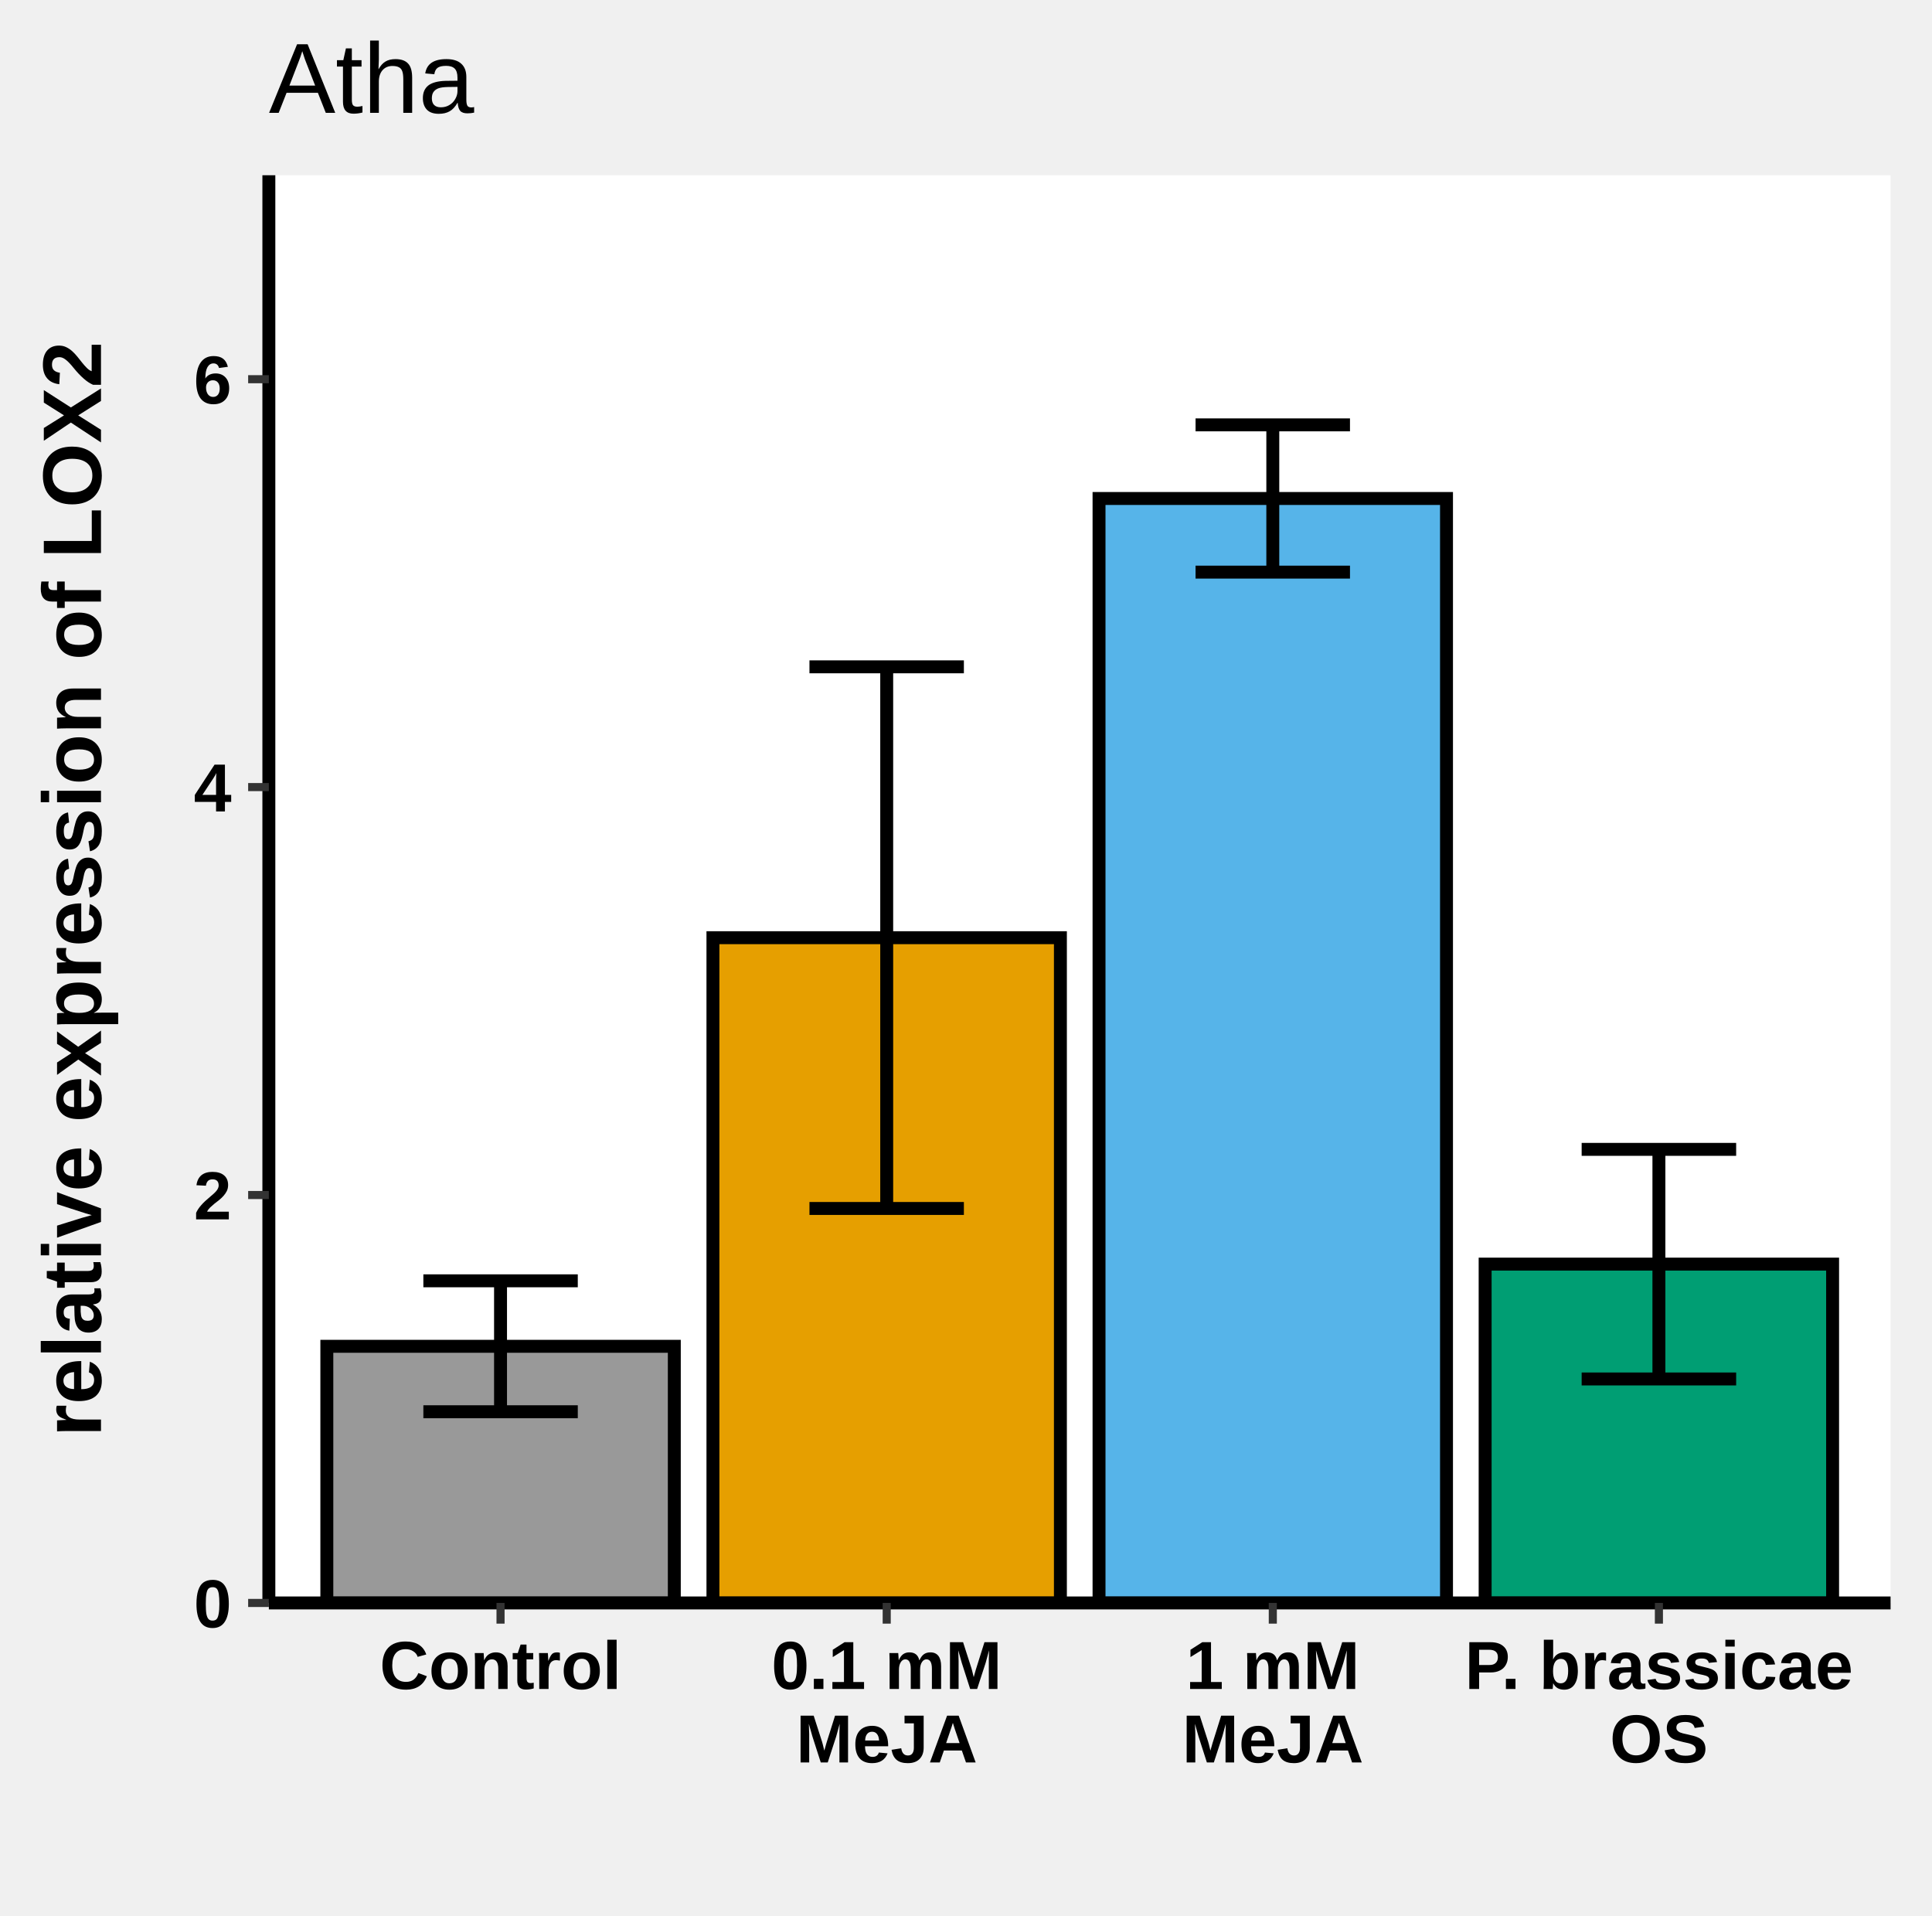
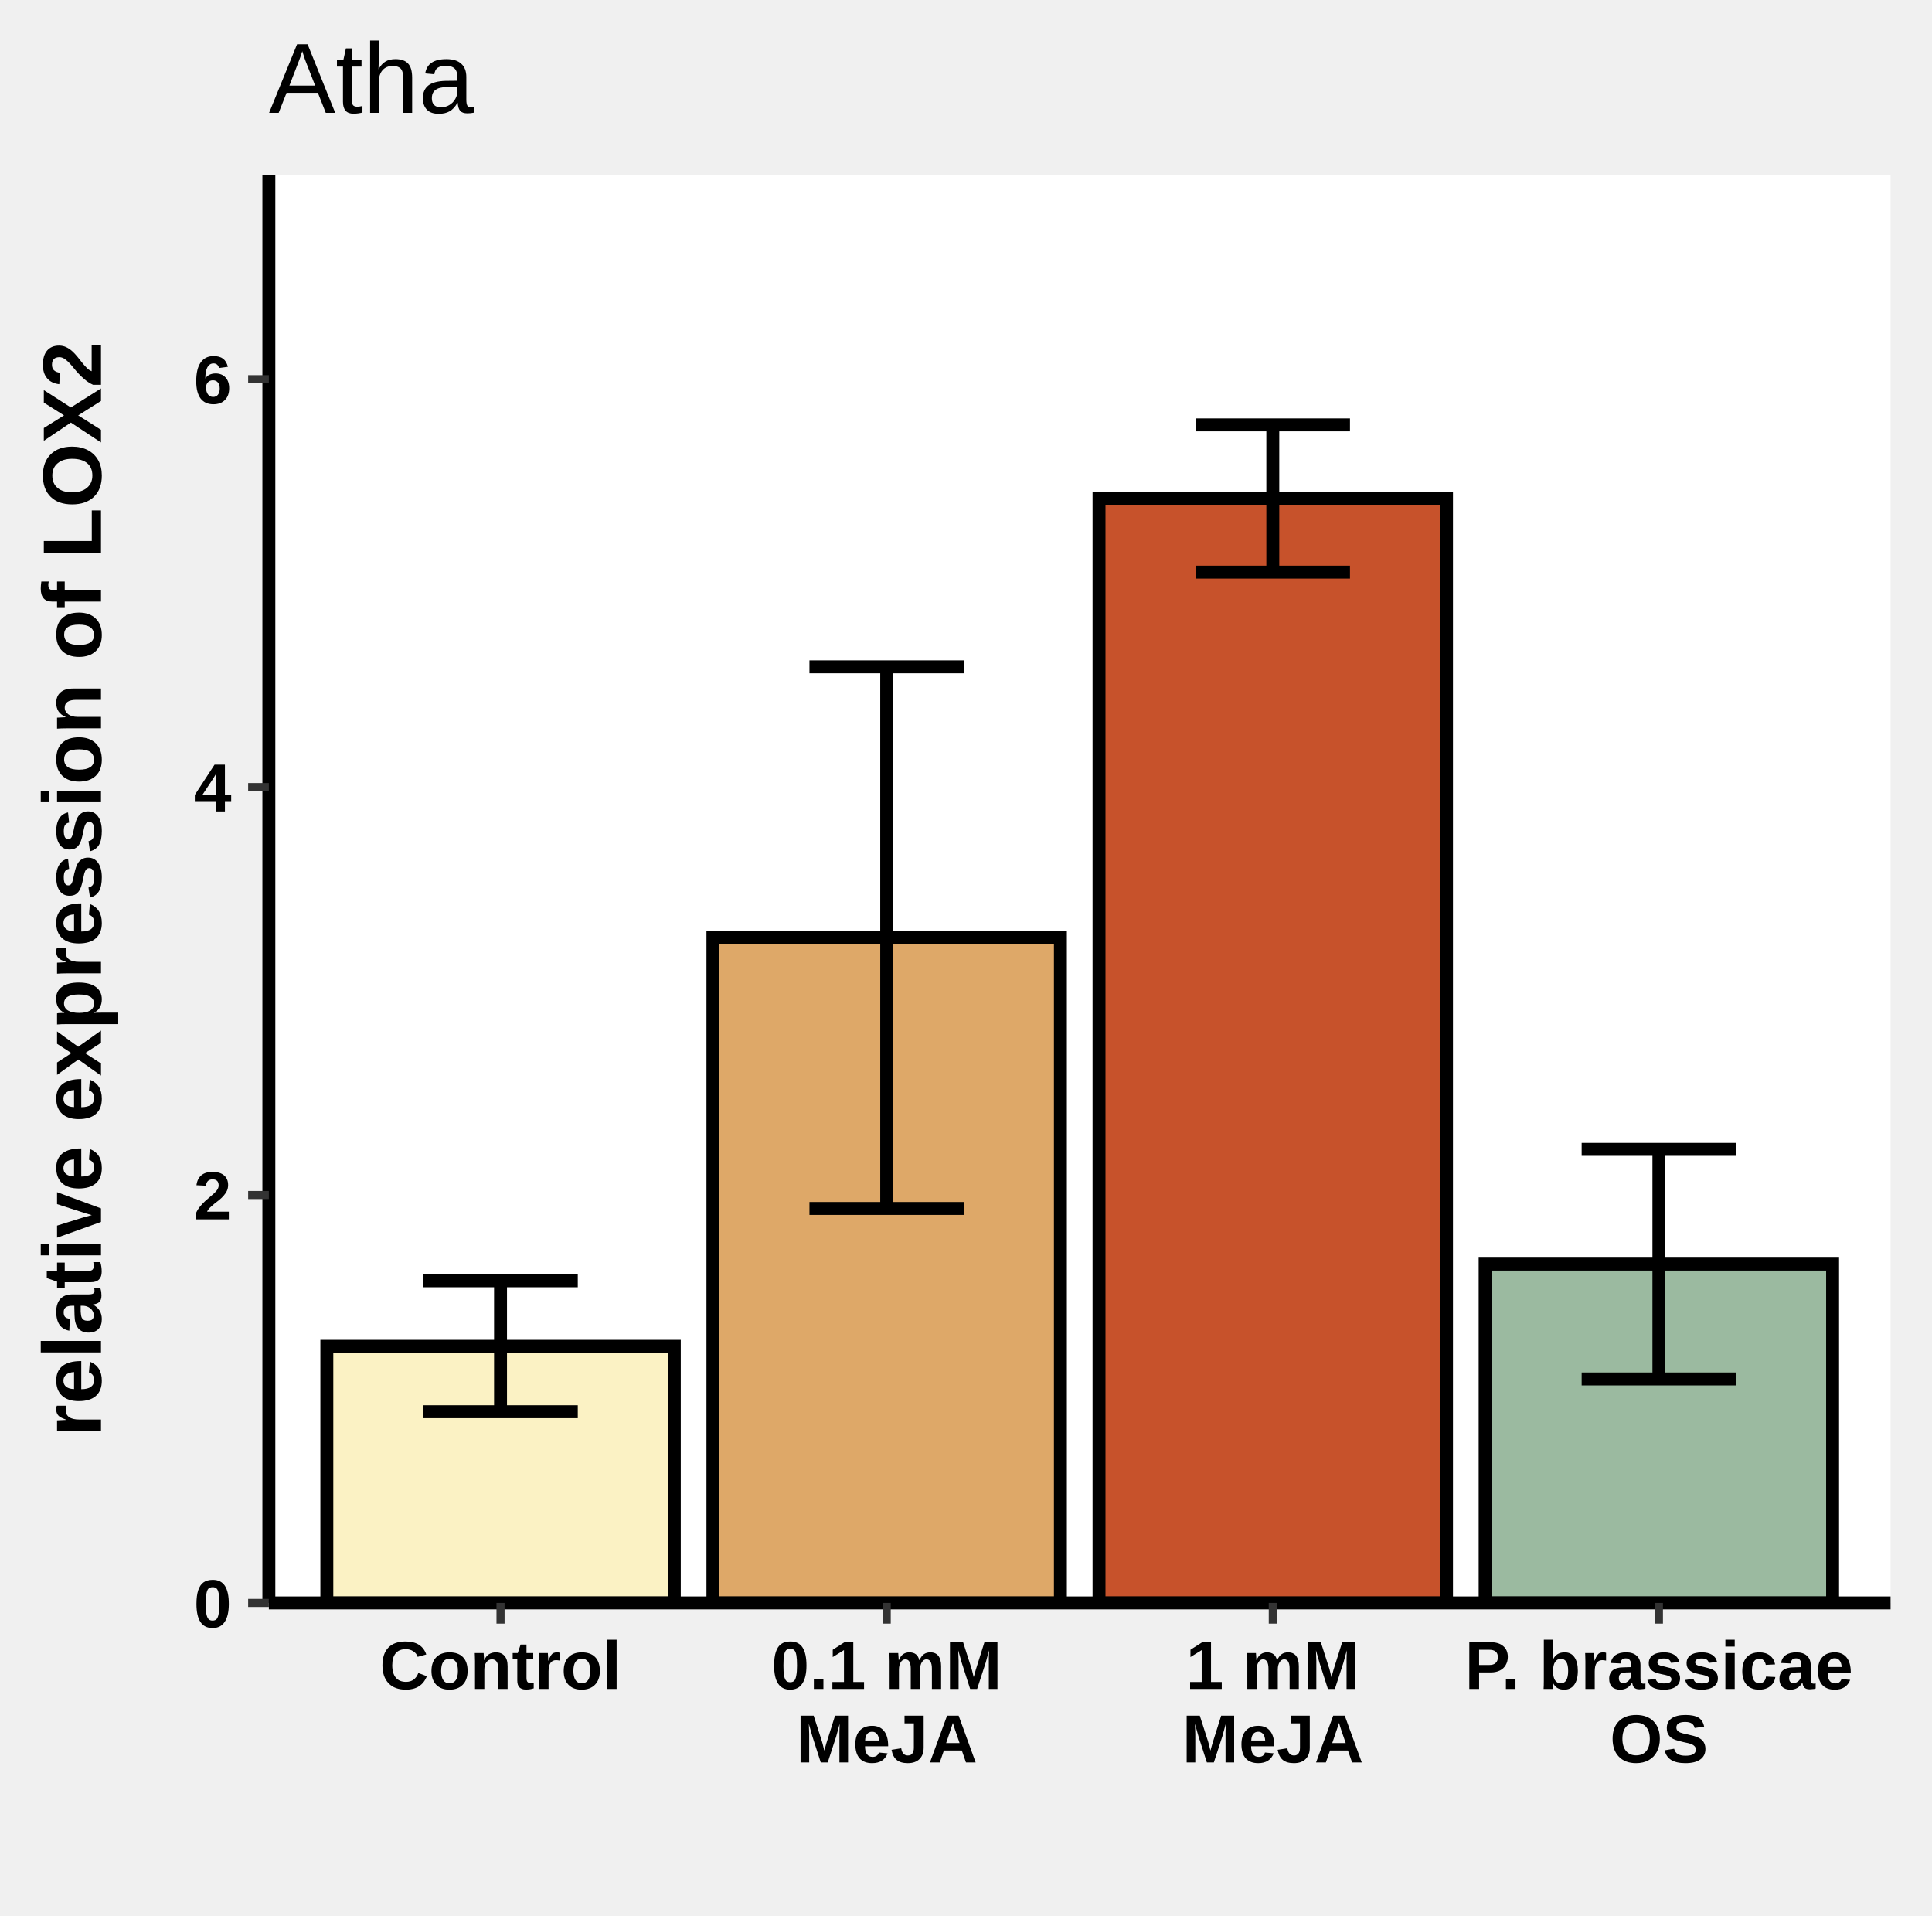
<svg xmlns="http://www.w3.org/2000/svg" class="svglite" width="255.60pt" height="253.44pt" viewBox="0 0 255.60 253.44">
  <defs>
    <style type="text/css">
    .svglite line, .svglite polyline, .svglite polygon, .svglite path, .svglite rect, .svglite circle {
      fill: none;
      stroke: #000000;
      stroke-linecap: round;
      stroke-linejoin: round;
      stroke-miterlimit: 10.00;
    }
    .svglite text {
      white-space: pre;
    }
  </style>
  </defs>
  <rect width="100%" height="100%" style="stroke: none; fill: none;" />
  <defs>
    <clipPath id="cpMC4wMHwyNTUuNjB8MC4wMHwyNTMuNDQ=">
      <rect x="0.00" y="0.00" width="255.60" height="253.44" />
    </clipPath>
  </defs>
  <g clip-path="url(#cpMC4wMHwyNTUuNjB8MC4wMHwyNTMuNDQ=)">
</g>
  <defs>
    <clipPath id="cpMzUuNTd8MjUwLjEyfDIzLjE4fDIxMi4wNA==">
      <rect x="35.57" y="23.18" width="214.55" height="188.87" />
    </clipPath>
  </defs>
  <g clip-path="url(#cpMzUuNTd8MjUwLjEyfDIzLjE4fDIxMi4wNA==)">
    <rect x="35.57" y="23.18" width="214.55" height="188.87" style="stroke-width: 1.07; stroke: none; fill: #FFFFFF;" />
-     <rect x="43.24" y="178.09" width="45.97" height="33.96" style="stroke-width: 1.71; stroke-linecap: square; stroke-linejoin: miter; fill: #999999;" />
-     <rect x="94.32" y="124.04" width="45.97" height="88.01" style="stroke-width: 1.71; stroke-linecap: square; stroke-linejoin: miter; fill: #E69F00;" />
-     <rect x="145.40" y="65.94" width="45.97" height="146.11" style="stroke-width: 1.71; stroke-linecap: square; stroke-linejoin: miter; fill: #56B4E9;" />
-     <rect x="196.48" y="167.22" width="45.97" height="44.82" style="stroke-width: 1.71; stroke-linecap: square; stroke-linejoin: miter; fill: #009E73;" />
+     <rect x="43.24" y="178.09" width="45.97" height="33.96" style="stroke-width: 1.71; stroke-linecap: square; stroke-linejoin: miter; fill: #FBF2C4;" />
+     <rect x="94.32" y="124.04" width="45.97" height="88.01" style="stroke-width: 1.71; stroke-linecap: square; stroke-linejoin: miter; fill: #DEA868;" />
+     <rect x="145.40" y="65.94" width="45.97" height="146.11" style="stroke-width: 1.71; stroke-linecap: square; stroke-linejoin: miter; fill: #C7522B;" />
+     <rect x="196.48" y="167.22" width="45.97" height="44.82" style="stroke-width: 1.71; stroke-linecap: square; stroke-linejoin: miter; fill: #9BBAA0;" />
    <polyline points="56.01,169.43 76.44,169.43 " style="stroke-width: 1.71; stroke-linecap: butt;" />
    <polyline points="66.22,169.43 66.22,186.75 " style="stroke-width: 1.71; stroke-linecap: butt;" />
    <polyline points="56.01,186.75 76.44,186.75 " style="stroke-width: 1.71; stroke-linecap: butt;" />
    <polyline points="107.09,88.21 127.52,88.21 " style="stroke-width: 1.71; stroke-linecap: butt;" />
    <polyline points="117.31,88.21 117.31,159.86 " style="stroke-width: 1.71; stroke-linecap: butt;" />
    <polyline points="107.09,159.86 127.52,159.86 " style="stroke-width: 1.71; stroke-linecap: butt;" />
    <polyline points="158.17,56.20 178.60,56.20 " style="stroke-width: 1.71; stroke-linecap: butt;" />
    <polyline points="168.39,56.20 168.39,75.68 " style="stroke-width: 1.71; stroke-linecap: butt;" />
    <polyline points="158.17,75.68 178.60,75.68 " style="stroke-width: 1.71; stroke-linecap: butt;" />
    <polyline points="209.25,152.04 229.69,152.04 " style="stroke-width: 1.71; stroke-linecap: butt;" />
    <polyline points="219.47,152.04 219.47,182.41 " style="stroke-width: 1.71; stroke-linecap: butt;" />
    <polyline points="209.25,182.41 229.69,182.41 " style="stroke-width: 1.71; stroke-linecap: butt;" />
  </g>
  <g clip-path="url(#cpMC4wMHwyNTUuNjB8MC4wMHwyNTMuNDQ=)">
    <polyline points="35.57,212.04 35.57,23.18 " style="stroke-width: 1.71; stroke-linecap: butt;" />
    <text x="30.64" y="215.27" text-anchor="end" style="font-size: 9.00px; font-weight: bold; font-family: &quot;Arial&quot;;" textLength="5.00px" lengthAdjust="spacingAndGlyphs">0</text>
    <text x="30.64" y="161.30" text-anchor="end" style="font-size: 9.00px; font-weight: bold; font-family: &quot;Arial&quot;;" textLength="5.00px" lengthAdjust="spacingAndGlyphs">2</text>
    <text x="30.64" y="107.34" text-anchor="end" style="font-size: 9.00px; font-weight: bold; font-family: &quot;Arial&quot;;" textLength="5.00px" lengthAdjust="spacingAndGlyphs">4</text>
    <text x="30.64" y="53.38" text-anchor="end" style="font-size: 9.00px; font-weight: bold; font-family: &quot;Arial&quot;;" textLength="5.00px" lengthAdjust="spacingAndGlyphs">6</text>
    <polyline points="32.83,212.04 35.57,212.04 " style="stroke-width: 1.07; stroke: #333333; stroke-linecap: butt;" />
    <polyline points="32.83,158.08 35.57,158.08 " style="stroke-width: 1.07; stroke: #333333; stroke-linecap: butt;" />
    <polyline points="32.83,104.12 35.57,104.12 " style="stroke-width: 1.07; stroke: #333333; stroke-linecap: butt;" />
    <polyline points="32.83,50.16 35.57,50.16 " style="stroke-width: 1.07; stroke: #333333; stroke-linecap: butt;" />
    <polyline points="35.57,212.04 250.12,212.04 " style="stroke-width: 1.71; stroke-linecap: butt;" />
    <polyline points="66.22,214.78 66.22,212.04 " style="stroke-width: 1.07; stroke: #333333; stroke-linecap: butt;" />
    <polyline points="117.31,214.78 117.31,212.04 " style="stroke-width: 1.07; stroke: #333333; stroke-linecap: butt;" />
    <polyline points="168.39,214.78 168.39,212.04 " style="stroke-width: 1.07; stroke: #333333; stroke-linecap: butt;" />
    <polyline points="219.47,214.78 219.47,212.04 " style="stroke-width: 1.07; stroke: #333333; stroke-linecap: butt;" />
    <text x="66.22" y="223.42" text-anchor="middle" style="font-size: 9.00px; font-weight: bold; font-family: &quot;Arial&quot;;" textLength="32.00px" lengthAdjust="spacingAndGlyphs">Control</text>
    <text x="117.31" y="223.42" text-anchor="middle" style="font-size: 9.00px; font-weight: bold; font-family: &quot;Arial&quot;;" textLength="33.00px" lengthAdjust="spacingAndGlyphs">0.1 mM </text>
    <text x="117.31" y="233.14" text-anchor="middle" style="font-size: 9.00px; font-weight: bold; font-family: &quot;Arial&quot;;" textLength="26.50px" lengthAdjust="spacingAndGlyphs"> MeJA</text>
    <text x="168.39" y="223.42" text-anchor="middle" style="font-size: 9.00px; font-weight: bold; font-family: &quot;Arial&quot;;" textLength="25.50px" lengthAdjust="spacingAndGlyphs">1 mM </text>
    <text x="168.39" y="233.14" text-anchor="middle" style="font-size: 9.00px; font-weight: bold; font-family: &quot;Arial&quot;;" textLength="26.50px" lengthAdjust="spacingAndGlyphs"> MeJA</text>
    <text x="219.47" y="223.42" text-anchor="middle" style="font-size: 9.00px; font-weight: bold; font-family: &quot;Arial&quot;;" textLength="53.86px" lengthAdjust="spacingAndGlyphs">P. brassicae </text>
    <text x="219.47" y="233.14" text-anchor="middle" style="font-size: 9.00px; font-weight: bold; font-family: &quot;Arial&quot;;" textLength="15.50px" lengthAdjust="spacingAndGlyphs"> OS</text>
    <text x="142.85" y="245.64" text-anchor="middle" style="font-size: 11.00px; font-weight: bold; font-family: &quot;Arial&quot;;" textLength="3.06px" lengthAdjust="spacingAndGlyphs"> </text>
    <text transform="translate(13.36,117.61) rotate(-90)" text-anchor="middle" style="font-size: 11.00px; font-weight: bold; font-family: &quot;Arial&quot;;" textLength="144.94px" lengthAdjust="spacingAndGlyphs">relative expression of LOX2</text>
    <text x="35.57" y="14.93" style="font-size: 13.20px; font-family: &quot;Arial&quot;;" textLength="27.14px" lengthAdjust="spacingAndGlyphs">Atha</text>
  </g>
</svg>
